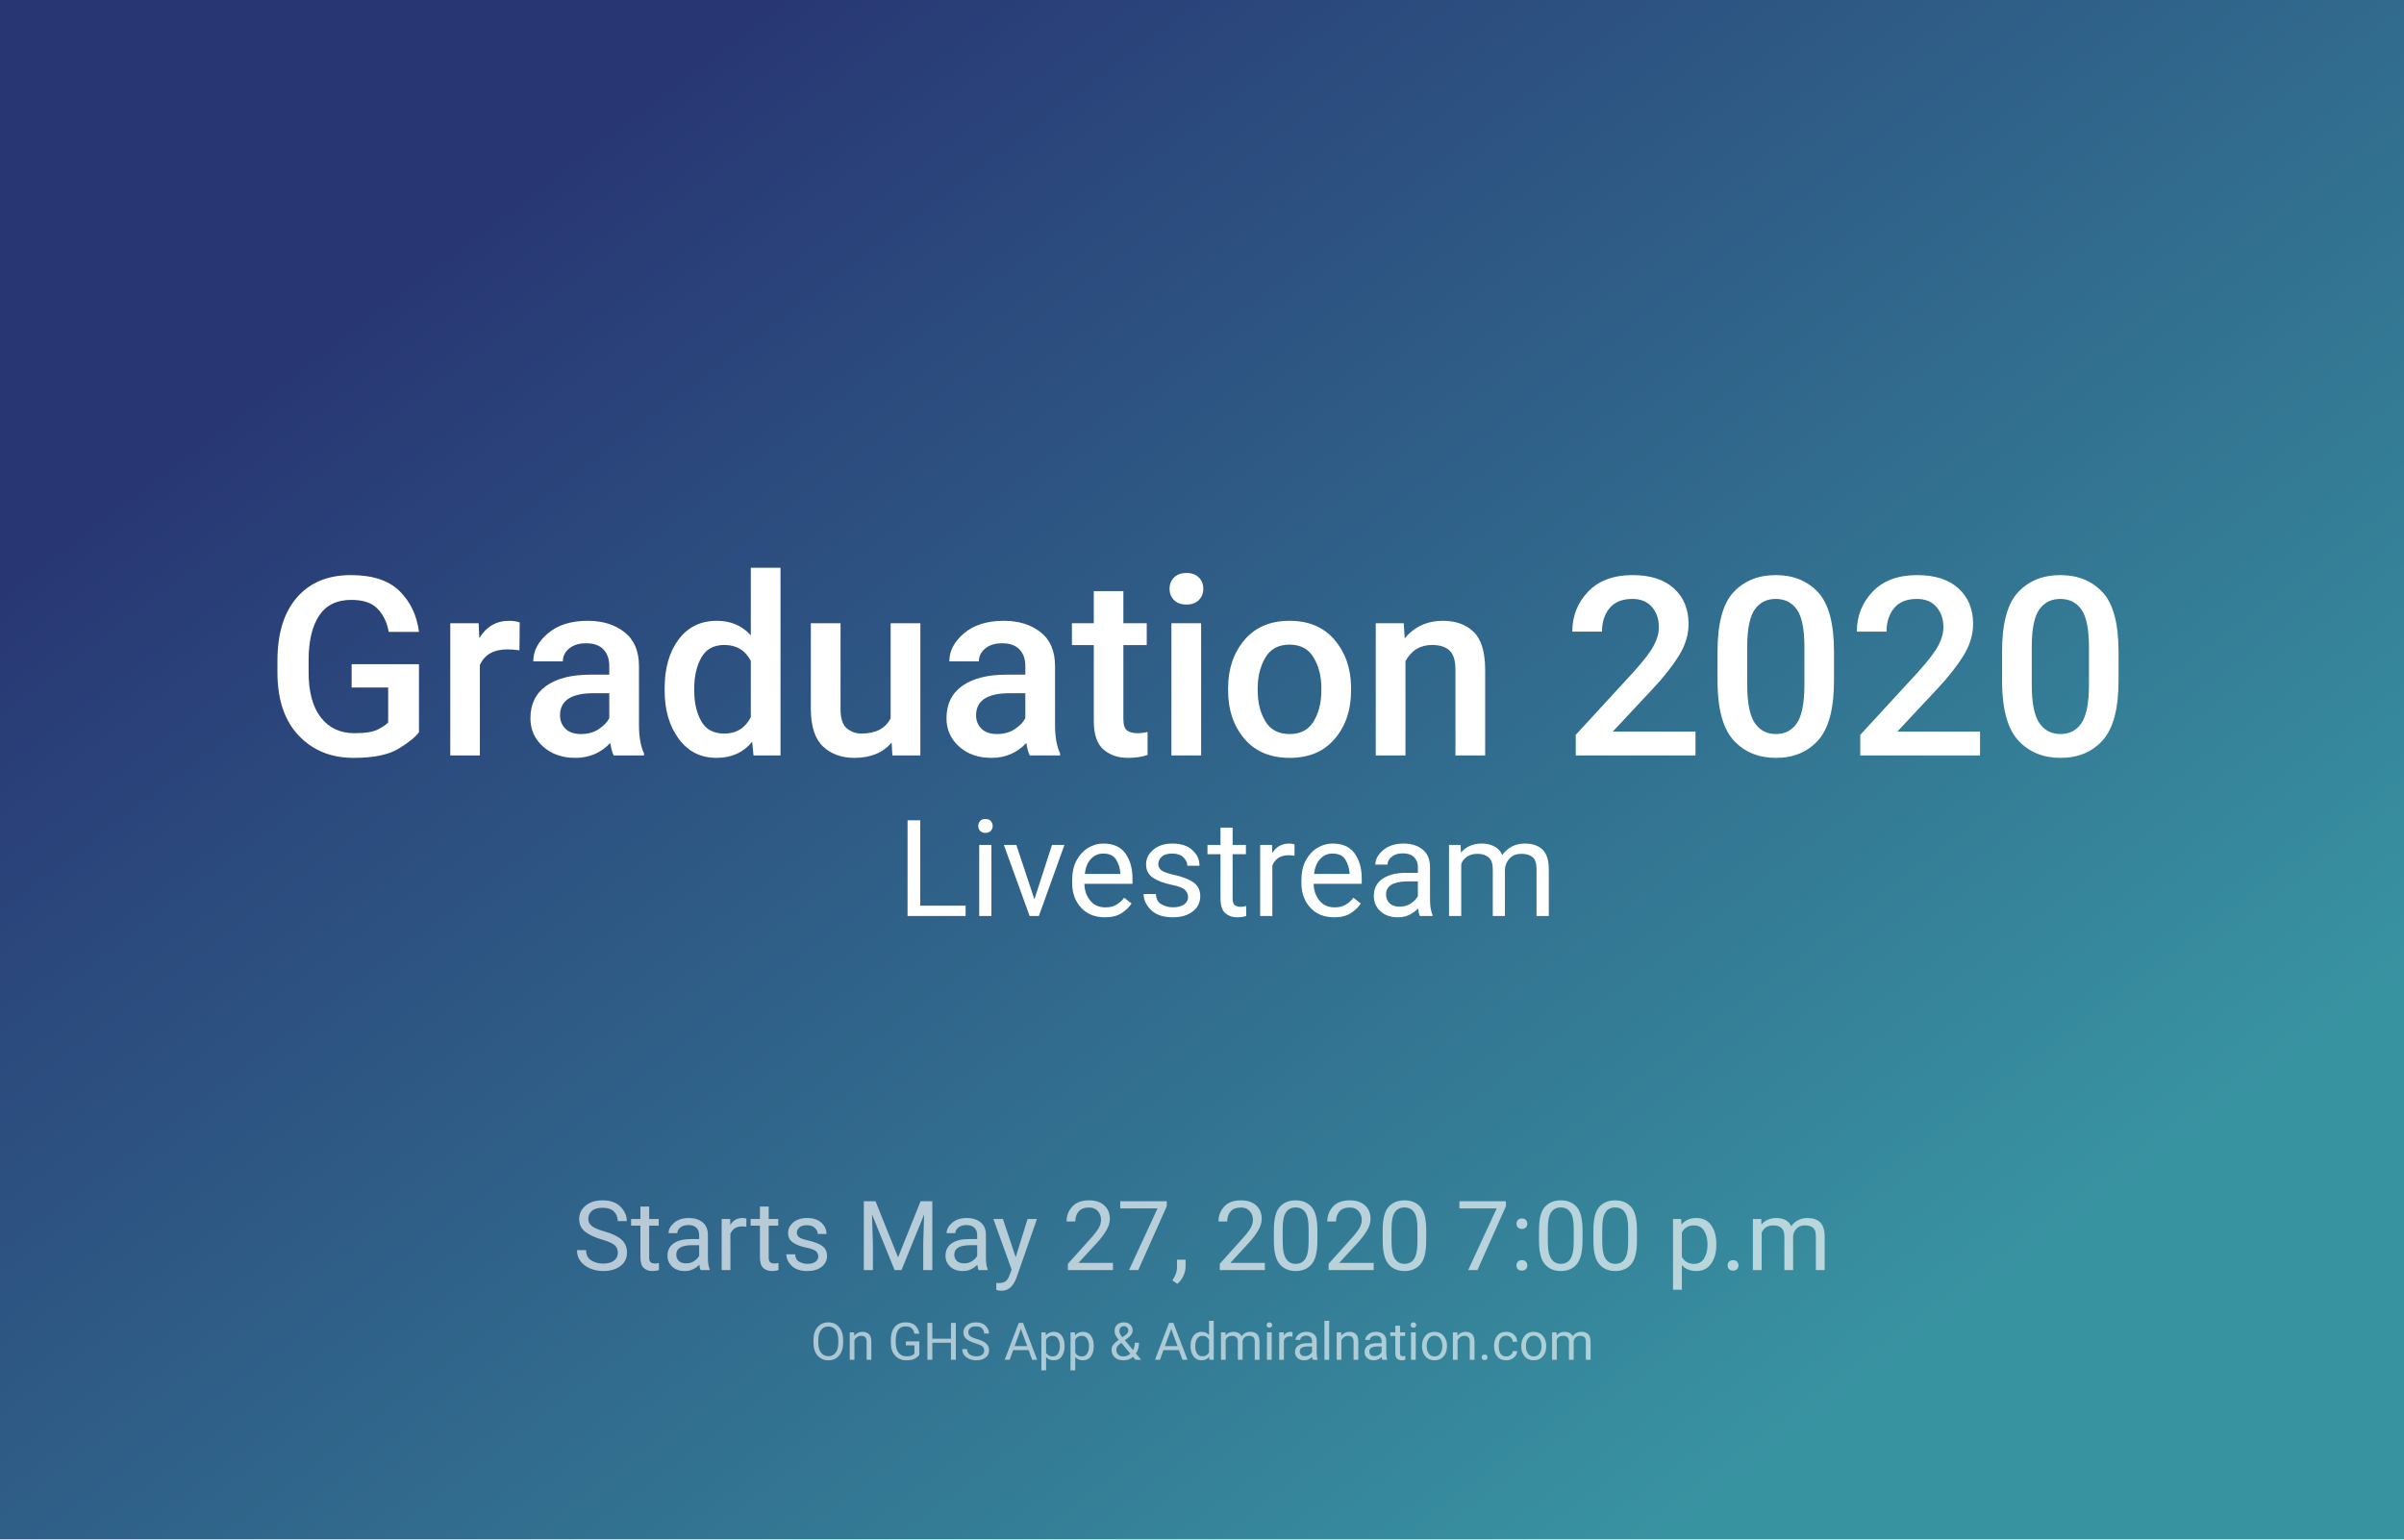
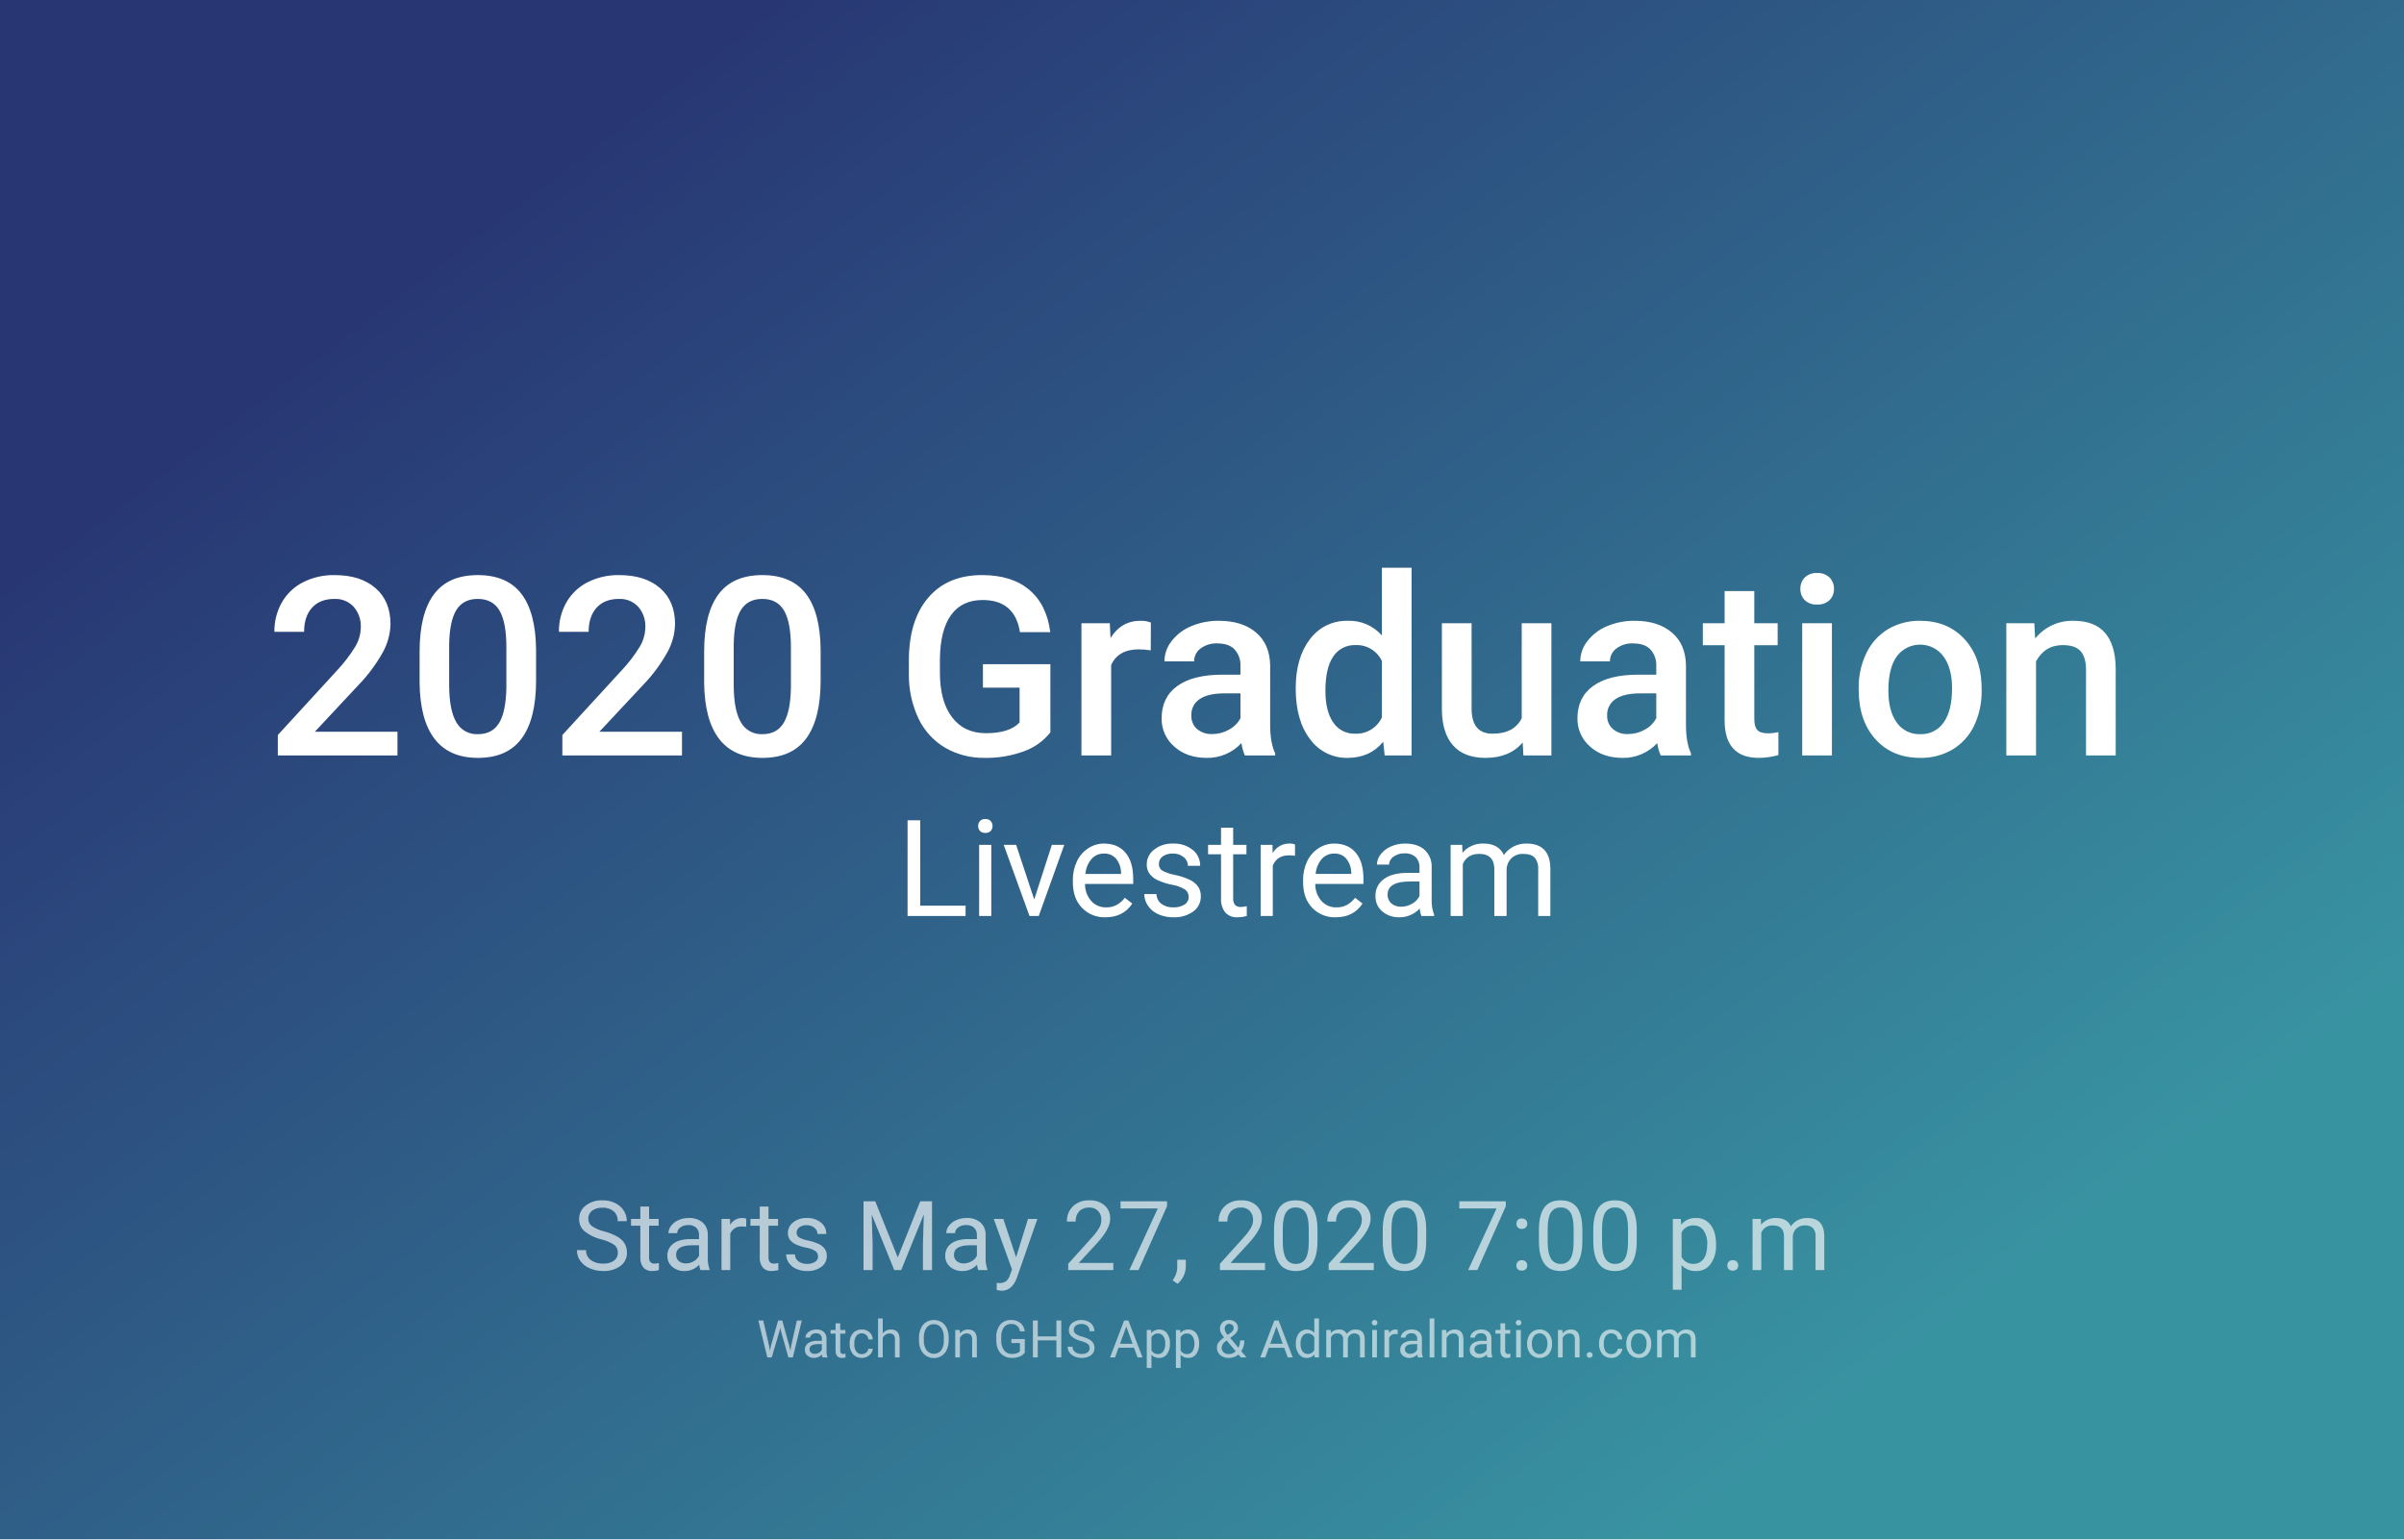
<svg xmlns="http://www.w3.org/2000/svg" width="1018" height="652" viewBox="0 0 1018 652">
  <defs>
    <linearGradient id="linear-gradient" x1="0.134" y1="0.226" x2="0.844" y2="0.82" gradientUnits="objectBoundingBox">
      <stop offset="0" stop-color="#283774" />
      <stop offset="1" stop-color="#3893a1" />
    </linearGradient>
    <clipPath id="clip-graduation">
      <rect width="1018" height="652" />
    </clipPath>
  </defs>
  <g id="graduation" clip-path="url(#clip-graduation)">
    <rect width="1018" height="652" fill="url(#linear-gradient)" />
-     <text id="Graduation_2020" data-name="Graduation 2020" transform="translate(112 209)" fill="#fff" font-size="106" font-family="Roboto-Medium, Roboto" font-weight="500">
-       <tspan x="0" y="111">Graduation 2020</tspan>
-     </text>
-     <text id="Livestream" transform="translate(246 328)" fill="#fff" font-size="57" font-family="Roboto-Regular, Roboto">
-       <tspan x="133.615" y="60">Livestream</tspan>
-     </text>
-     <text id="Starts_May_27_2020_7:00_p.m" data-name="Starts May 27, 2020 7:00 p.m" transform="translate(0 495)" fill="#fff" font-size="41" font-family="Roboto-Regular, Roboto" opacity="0.65">
-       <tspan x="242.71" y="43">Starts May 27, 2020 7:00 p.m</tspan>
-     </text>
-     <text id="On_GHS_App_Admiralnation.com" data-name="On GHS App &amp; Admiralnation.com" transform="translate(329 553)" fill="#fff" font-size="22" font-family="Roboto-Regular, Roboto" opacity="0.6">
-       <tspan x="14.184" y="23">On GHS App &amp; Admiralnation.com</tspan>
-     </text>
+     <path id="Path_28" data-name="Path 28" d="M56.313,111H5.642v-8.644l25.1-27.38a62.51,62.51,0,0,0,7.738-10.119,16.4,16.4,0,0,0,2.3-8.152,12.386,12.386,0,0,0-3.028-8.7A10.5,10.5,0,0,0,29.605,44.7q-6.107,0-9.472,3.727t-3.364,10.2H4.192a24.65,24.65,0,0,1,3.131-12.4,21.562,21.562,0,0,1,8.954-8.566,28.5,28.5,0,0,1,13.431-3.054q10.973,0,17.313,5.512t6.34,15.243a25.867,25.867,0,0,1-3.183,11.827A67.25,67.25,0,0,1,39.75,81.239l-18.426,19.72H56.313Zm58.693-31.728q0,16.252-6.082,24.507t-18.5,8.255q-12.215,0-18.4-8.048t-6.34-23.834V67.109q0-16.252,6.082-24.378t18.555-8.126q12.37,0,18.452,7.919t6.237,23.705ZM102.429,65.194q0-10.61-2.9-15.553T90.317,44.7q-6.159,0-9.058,4.684T78.206,64v17.08q0,10.559,2.95,15.734a9.91,9.91,0,0,0,9.265,5.176q6.056,0,8.954-4.788t3.054-14.984ZM176.8,111H126.134v-8.644l25.1-27.38a62.51,62.51,0,0,0,7.738-10.119,16.4,16.4,0,0,0,2.3-8.152,12.386,12.386,0,0,0-3.028-8.7A10.5,10.5,0,0,0,150.1,44.7q-6.107,0-9.472,3.727t-3.364,10.2H124.685a24.65,24.65,0,0,1,3.131-12.4,21.562,21.562,0,0,1,8.954-8.566A28.5,28.5,0,0,1,150.2,34.605q10.973,0,17.313,5.512t6.34,15.243a25.867,25.867,0,0,1-3.183,11.827,67.249,67.249,0,0,1-10.429,14.052l-18.426,19.72H176.8ZM235.5,79.272q0,16.252-6.082,24.507t-18.5,8.255q-12.215,0-18.4-8.048t-6.34-23.834V67.109q0-16.252,6.082-24.378t18.555-8.126q12.37,0,18.452,7.919T235.5,66.229ZM222.921,65.194q0-10.61-2.9-15.553T210.81,44.7q-6.159,0-9.058,4.684T198.7,64v17.08q0,10.559,2.95,15.734a9.909,9.909,0,0,0,9.265,5.176q6.056,0,8.954-4.788t3.054-14.984ZM332.8,101.218a25.038,25.038,0,0,1-11.335,8.074,46.245,46.245,0,0,1-16.459,2.743,32.433,32.433,0,0,1-16.77-4.3,28.615,28.615,0,0,1-11.257-12.292,43.006,43.006,0,0,1-4.115-18.659v-5.9q0-17.08,8.178-26.681t22.825-9.6q12.577,0,19.979,6.237t8.9,17.934H319.915q-2.174-13.612-15.786-13.612-8.8,0-13.379,6.335t-4.736,18.59V75.88q0,12.2,5.15,18.952t14.311,6.748q10.041,0,14.285-4.555V82.274H304.232V72.337H332.8ZM375.3,66.488a31.123,31.123,0,0,0-5.124-.414q-8.644,0-11.646,6.625V111H345.949V55h12.008l.311,6.263q4.555-7.3,12.629-7.3a11.774,11.774,0,0,1,4.451.725ZM415.149,111a19.41,19.41,0,0,1-1.449-5.228,19.578,19.578,0,0,1-14.7,6.263q-8.437,0-13.768-4.813a15.4,15.4,0,0,1-5.331-11.9q0-8.954,6.651-13.742t19.021-4.788h7.712V73.113a9.809,9.809,0,0,0-2.433-6.961q-2.433-2.614-7.4-2.614a11.078,11.078,0,0,0-7.039,2.148,6.648,6.648,0,0,0-2.743,5.46H381.093a13.959,13.959,0,0,1,3.054-8.618,20.344,20.344,0,0,1,8.307-6.289,29.179,29.179,0,0,1,11.723-2.277q9.834,0,15.683,4.943t6,13.9V98.061q0,7.557,2.122,12.06V111Zm-13.819-9.058a14.307,14.307,0,0,0,7.013-1.812,12.1,12.1,0,0,0,4.943-4.865V84.707h-6.78q-6.987,0-10.507,2.433a7.88,7.88,0,0,0-3.52,6.884,7.35,7.35,0,0,0,2.407,5.771A9.32,9.32,0,0,0,401.33,101.942Zm35.351-19.357q0-12.939,6-20.781a19.237,19.237,0,0,1,16.1-7.841,18.279,18.279,0,0,1,14.389,6.211V31.5h12.577V111H474.36l-.621-5.8q-5.642,6.832-15.062,6.832a19.129,19.129,0,0,1-15.916-7.919Q436.681,96.2,436.681,82.585Zm12.577,1.087q0,8.54,3.287,13.328a10.664,10.664,0,0,0,9.342,4.788A11.878,11.878,0,0,0,473.17,94.9V70.991a11.7,11.7,0,0,0-11.18-6.729,10.743,10.743,0,0,0-9.42,4.839Q449.258,73.941,449.258,83.672Zm83.537,21.842q-5.538,6.521-15.734,6.521-9.109,0-13.793-5.331T498.583,91.28V55H511.16V91.125q0,10.662,8.851,10.662,9.161,0,12.37-6.573V55h12.577v56H533.105ZM591.229,111a19.411,19.411,0,0,1-1.449-5.228,19.578,19.578,0,0,1-14.7,6.263q-8.436,0-13.768-4.813a15.4,15.4,0,0,1-5.331-11.9q0-8.954,6.651-13.742t19.021-4.788h7.712V73.113a9.809,9.809,0,0,0-2.433-6.961q-2.433-2.614-7.4-2.614a11.078,11.078,0,0,0-7.039,2.148,6.648,6.648,0,0,0-2.743,5.46H557.173a13.959,13.959,0,0,1,3.054-8.618,20.344,20.344,0,0,1,8.307-6.289,29.179,29.179,0,0,1,11.723-2.277q9.834,0,15.683,4.943t6,13.9V98.061q0,7.557,2.122,12.06V111Zm-13.819-9.058a14.307,14.307,0,0,0,7.013-1.812,12.1,12.1,0,0,0,4.943-4.865V84.707h-6.78q-6.987,0-10.507,2.433a7.88,7.88,0,0,0-3.52,6.884,7.35,7.35,0,0,0,2.407,5.771A9.32,9.32,0,0,0,577.41,101.942Zm53.466-60.557V55h9.886v9.316h-9.886V95.576q0,3.209,1.268,4.632t4.529,1.423a19.374,19.374,0,0,0,4.4-.518v9.73a30.976,30.976,0,0,1-8.281,1.19q-14.492,0-14.492-15.993V64.314h-9.213V55H618.3V41.386ZM663.742,111H651.165V55h12.577ZM650.389,40.454a6.675,6.675,0,0,1,1.837-4.813,6.94,6.94,0,0,1,5.253-1.915,7.028,7.028,0,0,1,5.279,1.915,6.624,6.624,0,0,1,1.863,4.813,6.471,6.471,0,0,1-1.863,4.736,7.083,7.083,0,0,1-5.279,1.889,6.994,6.994,0,0,1-5.253-1.889A6.52,6.52,0,0,1,650.389,40.454Zm24.688,42.027a33.022,33.022,0,0,1,3.261-14.829A23.815,23.815,0,0,1,687.5,57.508a25.812,25.812,0,0,1,13.561-3.545q11.335,0,18.4,7.3t7.634,19.357l.052,2.95a33.317,33.317,0,0,1-3.183,14.8,23.528,23.528,0,0,1-9.109,10.093,26,26,0,0,1-13.69,3.571q-11.853,0-18.969-7.893T675.077,83.1Zm12.577,1.087q0,8.644,3.571,13.535a11.61,11.61,0,0,0,9.938,4.891,11.483,11.483,0,0,0,9.912-4.969q3.545-4.969,3.545-14.544,0-8.488-3.649-13.457a12.3,12.3,0,0,0-19.694-.078Q687.654,73.838,687.654,83.568ZM749.453,55l.362,6.47a20.136,20.136,0,0,1,16.3-7.5q17.494,0,17.8,20.03V111H771.347V74.718q0-5.331-2.3-7.893t-7.531-2.562q-7.608,0-11.335,6.884V111H737.6V55Z" transform="translate(112 209)" fill="#fff" />
+     <path id="Path_27" data-name="Path 27" d="M143.69,55.63h19.2V60H138.319V19.477h5.372ZM173.777,60h-5.149V29.886h5.149ZM168.21,21.9a3.073,3.073,0,0,1,.765-2.115,2.874,2.874,0,0,1,2.268-.863,2.918,2.918,0,0,1,2.282.863,3.041,3.041,0,0,1,.779,2.115,2.941,2.941,0,0,1-.779,2.087,2.971,2.971,0,0,1-2.282.835,2.925,2.925,0,0,1-2.268-.835A2.972,2.972,0,0,1,168.21,21.9Zm23.741,31.116,7.459-23.128h5.26L193.872,60h-3.924l-10.91-30.114h5.26Zm30.17,7.542a13.158,13.158,0,0,1-9.964-4.022q-3.841-4.022-3.841-10.757v-.946a18.071,18.071,0,0,1,1.712-8,13.352,13.352,0,0,1,4.787-5.511,12.036,12.036,0,0,1,6.666-1.99q5.873,0,9.129,3.869t3.256,11.077v2.143h-20.4a10.7,10.7,0,0,0,2.6,7.195,8.18,8.18,0,0,0,6.332,2.741,8.968,8.968,0,0,0,4.62-1.113,11.608,11.608,0,0,0,3.312-2.95l3.145,2.449Q229.691,60.557,222.121,60.557Zm-.64-27a6.868,6.868,0,0,0-5.232,2.268,11.025,11.025,0,0,0-2.616,6.36h15.085V41.8a9.807,9.807,0,0,0-2.115-6.081A6.466,6.466,0,0,0,221.481,33.56Zm35.875,18.453a3.791,3.791,0,0,0-1.573-3.242,15.136,15.136,0,0,0-5.483-1.99,25.923,25.923,0,0,1-6.207-2,8.83,8.83,0,0,1-3.4-2.783,6.657,6.657,0,0,1-1.1-3.841,7.812,7.812,0,0,1,3.131-6.262,12.228,12.228,0,0,1,8-2.561,12.583,12.583,0,0,1,8.308,2.644,8.4,8.4,0,0,1,3.187,6.763H257.05a4.648,4.648,0,0,0-1.8-3.646,6.726,6.726,0,0,0-4.523-1.531,7.039,7.039,0,0,0-4.4,1.225,3.855,3.855,0,0,0-1.586,3.2,3.123,3.123,0,0,0,1.475,2.811,18.149,18.149,0,0,0,5.33,1.809,27.771,27.771,0,0,1,6.248,2.06,9.114,9.114,0,0,1,3.549,2.881,7.083,7.083,0,0,1,1.155,4.105,7.707,7.707,0,0,1-3.229,6.471,13.542,13.542,0,0,1-8.377,2.435,15.164,15.164,0,0,1-6.4-1.28,10.411,10.411,0,0,1-4.356-3.576,8.62,8.62,0,0,1-1.573-4.968h5.149a5.331,5.331,0,0,0,2.073,4.105,8.044,8.044,0,0,0,5.107,1.517,8.3,8.3,0,0,0,4.69-1.183A3.635,3.635,0,0,0,257.356,52.012ZM276.2,22.594v7.292h5.622v3.98H276.2v18.7a4.18,4.18,0,0,0,.751,2.717,3.163,3.163,0,0,0,2.561.906,12.466,12.466,0,0,0,2.449-.334V60a15.015,15.015,0,0,1-3.952.553,6.412,6.412,0,0,1-5.2-2.087,8.968,8.968,0,0,1-1.753-5.928V33.866h-5.483v-3.98h5.483V22.594Zm26.19,11.912a15.43,15.43,0,0,0-2.533-.195q-5.065,0-6.875,4.314V60h-5.149V29.886h5.01l.083,3.479a8.017,8.017,0,0,1,7.181-4.036,5.26,5.26,0,0,1,2.282.39Zm17.228,26.051a13.158,13.158,0,0,1-9.964-4.022q-3.841-4.022-3.841-10.757v-.946a18.071,18.071,0,0,1,1.712-8,13.352,13.352,0,0,1,4.787-5.511,12.036,12.036,0,0,1,6.666-1.99q5.873,0,9.129,3.869t3.256,11.077v2.143h-20.4a10.7,10.7,0,0,0,2.6,7.195,8.18,8.18,0,0,0,6.332,2.741,8.968,8.968,0,0,0,4.62-1.113,11.608,11.608,0,0,0,3.312-2.95l3.145,2.449Q327.187,60.557,319.617,60.557Zm-.64-27a6.868,6.868,0,0,0-5.232,2.268,11.025,11.025,0,0,0-2.616,6.36h15.085V41.8a9.807,9.807,0,0,0-2.115-6.081A6.466,6.466,0,0,0,318.977,33.56ZM355.91,60a10.816,10.816,0,0,1-.724-3.173,11.488,11.488,0,0,1-8.572,3.729,10.63,10.63,0,0,1-7.306-2.519,8.149,8.149,0,0,1-2.853-6.387,8.513,8.513,0,0,1,3.576-7.306q3.576-2.6,10.061-2.6h5.01V39.376a5.783,5.783,0,0,0-1.614-4.3,6.488,6.488,0,0,0-4.759-1.6,7.508,7.508,0,0,0-4.62,1.392,4.1,4.1,0,0,0-1.865,3.368h-5.177a7.106,7.106,0,0,1,1.6-4.356,10.923,10.923,0,0,1,4.342-3.326,14.607,14.607,0,0,1,6.026-1.225q5.2,0,8.155,2.6a9.387,9.387,0,0,1,3.062,7.167v13.86a16.946,16.946,0,0,0,1.058,6.6V60Zm-8.544-3.924a9.049,9.049,0,0,0,4.592-1.252,7.576,7.576,0,0,0,3.145-3.256V45.388h-4.036q-9.463,0-9.463,5.539a4.687,4.687,0,0,0,1.614,3.785A6.2,6.2,0,0,0,347.365,56.076Zm25.8-26.19.139,3.34a11.121,11.121,0,0,1,8.934-3.9q6.318,0,8.6,4.843a11.408,11.408,0,0,1,3.91-3.507,11.55,11.55,0,0,1,5.692-1.336q9.908,0,10.075,10.493V60h-5.149V40.128a6.915,6.915,0,0,0-1.475-4.829q-1.475-1.6-4.954-1.6a6.828,6.828,0,0,0-4.759,1.712,6.944,6.944,0,0,0-2.2,4.606V60H386.8V40.267q0-6.568-6.429-6.568-5.065,0-6.93,4.314V60h-5.149V29.886Z" transform="translate(246 328)" fill="#fff" />
+     <path id="Path_26" data-name="Path 26" d="M254.682,30.007a18.074,18.074,0,0,1-7.2-3.493,6.675,6.675,0,0,1-2.252-5.115,7.051,7.051,0,0,1,2.753-5.7,10.94,10.94,0,0,1,7.157-2.252,11.942,11.942,0,0,1,5.355,1.161,8.805,8.805,0,0,1,3.644,3.2,8.191,8.191,0,0,1,1.291,4.464h-3.864a5.33,5.33,0,0,0-1.682-4.169,6.838,6.838,0,0,0-4.745-1.517,7,7,0,0,0-4.434,1.254,4.181,4.181,0,0,0-1.592,3.479,3.762,3.762,0,0,0,1.511,3.019,14.825,14.825,0,0,0,5.145,2.256,23.872,23.872,0,0,1,5.686,2.254,8.628,8.628,0,0,1,3.043,2.873,7.332,7.332,0,0,1,.991,3.864,6.81,6.81,0,0,1-2.763,5.676,11.779,11.779,0,0,1-7.387,2.132,13.7,13.7,0,0,1-5.605-1.151,9.433,9.433,0,0,1-4.014-3.153,7.7,7.7,0,0,1-1.411-4.544h3.864a5.02,5.02,0,0,0,1.952,4.174,8.219,8.219,0,0,0,5.215,1.531,7.555,7.555,0,0,0,4.665-1.241,4.032,4.032,0,0,0,1.622-3.383,3.958,3.958,0,0,0-1.5-3.313A17.31,17.31,0,0,0,254.682,30.007Zm20.18-13.914v5.245h4.044V24.2h-4.044v13.45a3.006,3.006,0,0,0,.541,1.954,2.275,2.275,0,0,0,1.842.651,8.967,8.967,0,0,0,1.762-.24V43a10.8,10.8,0,0,1-2.843.4,4.612,4.612,0,0,1-3.744-1.5,6.45,6.45,0,0,1-1.261-4.264V24.2h-3.944V21.339h3.944V16.094ZM296.6,43a7.78,7.78,0,0,1-.521-2.282,8.264,8.264,0,0,1-6.166,2.683,7.646,7.646,0,0,1-5.255-1.812,5.862,5.862,0,0,1-2.052-4.594,6.124,6.124,0,0,1,2.573-5.255q2.572-1.872,7.237-1.872h3.6v-1.7a4.16,4.16,0,0,0-1.161-3.093,4.667,4.667,0,0,0-3.423-1.151,5.4,5.4,0,0,0-3.323,1,2.95,2.95,0,0,0-1.341,2.422H283.05a5.111,5.111,0,0,1,1.151-3.133,7.857,7.857,0,0,1,3.123-2.392,10.506,10.506,0,0,1,4.334-.881,8.563,8.563,0,0,1,5.866,1.872,6.752,6.752,0,0,1,2.2,5.155v9.97a12.189,12.189,0,0,0,.761,4.745V43Zm-6.146-2.823a6.509,6.509,0,0,0,3.3-.9,5.449,5.449,0,0,0,2.262-2.342V32.49h-2.9q-6.807,0-6.807,3.984a3.372,3.372,0,0,0,1.161,2.723A4.463,4.463,0,0,0,290.457,40.177ZM316,24.662a11.1,11.1,0,0,0-1.822-.14,4.881,4.881,0,0,0-4.945,3.1V43h-3.7V21.339h3.6l.06,2.5a5.767,5.767,0,0,1,5.165-2.9,3.784,3.784,0,0,1,1.642.28Zm9.429-8.568v5.245h4.044V24.2h-4.044v13.45a3.006,3.006,0,0,0,.541,1.954,2.275,2.275,0,0,0,1.842.651,8.967,8.967,0,0,0,1.762-.24V43a10.8,10.8,0,0,1-2.843.4,4.612,4.612,0,0,1-3.744-1.5,6.45,6.45,0,0,1-1.261-4.264V24.2h-3.944V21.339h3.944V16.094Zm20.98,21.161a2.727,2.727,0,0,0-1.131-2.332,10.887,10.887,0,0,0-3.944-1.431,18.646,18.646,0,0,1-4.464-1.441,6.351,6.351,0,0,1-2.442-2,4.789,4.789,0,0,1-.791-2.763,5.619,5.619,0,0,1,2.252-4.5,8.8,8.8,0,0,1,5.756-1.842,9.051,9.051,0,0,1,5.976,1.9,6.041,6.041,0,0,1,2.292,4.865h-3.724a3.344,3.344,0,0,0-1.291-2.623,4.838,4.838,0,0,0-3.253-1.1,5.063,5.063,0,0,0-3.163.881,2.773,2.773,0,0,0-1.141,2.3,2.247,2.247,0,0,0,1.061,2.022,13.055,13.055,0,0,0,3.834,1.3,19.976,19.976,0,0,1,4.494,1.481,6.556,6.556,0,0,1,2.552,2.072,5.1,5.1,0,0,1,.831,2.953,5.544,5.544,0,0,1-2.322,4.655,9.741,9.741,0,0,1-6.026,1.752,10.908,10.908,0,0,1-4.6-.921,7.489,7.489,0,0,1-3.133-2.573,6.2,6.2,0,0,1-1.131-3.573h3.7a3.834,3.834,0,0,0,1.491,2.953,5.786,5.786,0,0,0,3.674,1.091,5.973,5.973,0,0,0,3.373-.851A2.614,2.614,0,0,0,346.411,37.254Zm24.224-23.4,9.529,23.783,9.529-23.783h4.985V43h-3.844V31.649L391.2,19.4,381.626,43h-2.943l-9.549-23.543.38,12.192V43H365.67V13.852ZM414.258,43a7.78,7.78,0,0,1-.521-2.282,8.264,8.264,0,0,1-6.166,2.683,7.646,7.646,0,0,1-5.255-1.812,5.862,5.862,0,0,1-2.052-4.594,6.124,6.124,0,0,1,2.573-5.255q2.572-1.872,7.237-1.872h3.6v-1.7a4.16,4.16,0,0,0-1.161-3.093,4.667,4.667,0,0,0-3.423-1.151,5.4,5.4,0,0,0-3.323,1,2.95,2.95,0,0,0-1.341,2.422H400.7a5.111,5.111,0,0,1,1.151-3.133,7.857,7.857,0,0,1,3.123-2.392,10.506,10.506,0,0,1,4.334-.881,8.563,8.563,0,0,1,5.866,1.872,6.752,6.752,0,0,1,2.2,5.155v9.97a12.189,12.189,0,0,0,.761,4.745V43Zm-6.146-2.823a6.509,6.509,0,0,0,3.3-.9,5.449,5.449,0,0,0,2.262-2.342V32.49h-2.9q-6.807,0-6.807,3.984a3.372,3.372,0,0,0,1.161,2.723A4.463,4.463,0,0,0,408.112,40.177Zm22.162-2.6,5.045-16.236h3.964l-8.708,25q-2.022,5.405-6.426,5.405l-.7-.06-1.381-.26v-3l1,.08A4.928,4.928,0,0,0,426,47.745a5.505,5.505,0,0,0,1.732-2.783l.821-2.2-7.728-21.421h4.044ZM471.453,43h-19.1V40.337l10.09-11.211a23.972,23.972,0,0,0,3.093-4.134,6.9,6.9,0,0,0,.851-3.293,5.23,5.23,0,0,0-1.381-3.744,4.83,4.83,0,0,0-3.684-1.461,5.72,5.72,0,0,0-4.294,1.572A6,6,0,0,0,455.5,22.44h-3.7a8.6,8.6,0,0,1,2.593-6.506,9.611,9.611,0,0,1,6.937-2.482,9.235,9.235,0,0,1,6.426,2.132,7.273,7.273,0,0,1,2.362,5.676q0,4.3-5.485,10.25l-7.808,8.468h14.634ZM494.2,15.934,482.124,43H478.24l12.032-26.105H474.5V13.852h19.7Zm4.464,32.872-2.1-1.441a9.661,9.661,0,0,0,1.962-5.405V38.616h3.624v2.9a9.119,9.119,0,0,1-.991,4.044A9.468,9.468,0,0,1,498.66,48.806ZM535.7,43H516.6V40.337l10.09-11.211a23.969,23.969,0,0,0,3.093-4.134,6.9,6.9,0,0,0,.851-3.293,5.23,5.23,0,0,0-1.381-3.744,4.83,4.83,0,0,0-3.684-1.461,5.72,5.72,0,0,0-4.294,1.572,6,6,0,0,0-1.531,4.374h-3.7a8.6,8.6,0,0,1,2.593-6.506,9.611,9.611,0,0,1,6.937-2.482,9.235,9.235,0,0,1,6.426,2.132,7.273,7.273,0,0,1,2.362,5.676q0,4.3-5.485,10.25l-7.808,8.468H535.7Zm22.2-12.432q0,6.506-2.222,9.669T548.729,43.4q-4.665,0-6.907-3.093T539.5,31.068V26.124q0-6.426,2.222-9.549t6.967-3.123q4.7,0,6.927,3.013t2.282,9.3Zm-3.7-5.065q0-4.7-1.321-6.857a4.548,4.548,0,0,0-4.184-2.152,4.488,4.488,0,0,0-4.144,2.142q-1.3,2.142-1.341,6.586v5.926q0,4.725,1.371,6.977a4.539,4.539,0,0,0,4.154,2.252,4.477,4.477,0,0,0,4.074-2.122q1.331-2.122,1.391-6.687ZM581.741,43h-19.1V40.337l10.09-11.211a23.969,23.969,0,0,0,3.093-4.134,6.9,6.9,0,0,0,.851-3.293,5.23,5.23,0,0,0-1.381-3.744,4.83,4.83,0,0,0-3.684-1.461,5.72,5.72,0,0,0-4.294,1.572,6,6,0,0,0-1.531,4.374h-3.7a8.6,8.6,0,0,1,2.593-6.506,9.611,9.611,0,0,1,6.937-2.482,9.235,9.235,0,0,1,6.426,2.132,7.273,7.273,0,0,1,2.362,5.676q0,4.3-5.485,10.25l-7.808,8.468h14.634Zm22.2-12.432q0,6.506-2.222,9.669T594.774,43.4q-4.665,0-6.907-3.093t-2.322-9.239V26.124q0-6.426,2.222-9.549t6.967-3.123q4.7,0,6.927,3.013t2.282,9.3Zm-3.7-5.065q0-4.7-1.321-6.857a4.548,4.548,0,0,0-4.184-2.152,4.488,4.488,0,0,0-4.144,2.142q-1.3,2.142-1.341,6.586v5.926q0,4.725,1.371,6.977a4.539,4.539,0,0,0,4.154,2.252,4.477,4.477,0,0,0,4.074-2.122q1.331-2.122,1.391-6.687Zm37.417-9.569L625.584,43H621.7l12.032-26.105H617.956V13.852h19.7Zm4.464,25.125a2.319,2.319,0,0,1,.571-1.6,2.174,2.174,0,0,1,1.712-.641,2.239,2.239,0,0,1,1.732.641,2.272,2.272,0,0,1,.591,1.6,2.149,2.149,0,0,1-.591,1.542,2.28,2.28,0,0,1-1.732.621,2.059,2.059,0,0,1-2.282-2.162Zm.02-17.677a2.319,2.319,0,0,1,.571-1.6,2.174,2.174,0,0,1,1.712-.641,2.239,2.239,0,0,1,1.732.641,2.272,2.272,0,0,1,.591,1.6,2.149,2.149,0,0,1-.591,1.542,2.28,2.28,0,0,1-1.732.621,2.059,2.059,0,0,1-2.282-2.162Zm27.927,7.187q0,6.506-2.222,9.669T660.9,43.4q-4.665,0-6.907-3.093t-2.322-9.239V26.124q0-6.426,2.222-9.549t6.967-3.123q4.7,0,6.927,3.013t2.282,9.3Zm-3.7-5.065q0-4.7-1.321-6.857a4.548,4.548,0,0,0-4.184-2.152,4.488,4.488,0,0,0-4.144,2.142q-1.3,2.142-1.341,6.586v5.926q0,4.725,1.371,6.977a4.539,4.539,0,0,0,4.154,2.252,4.477,4.477,0,0,0,4.074-2.122q1.331-2.122,1.391-6.687Zm26.726,5.065q0,6.506-2.222,9.669T683.921,43.4q-4.665,0-6.907-3.093t-2.322-9.239V26.124q0-6.426,2.222-9.549t6.967-3.123q4.7,0,6.927,3.013t2.282,9.3Zm-3.7-5.065q0-4.7-1.321-6.857a4.548,4.548,0,0,0-4.184-2.152,4.488,4.488,0,0,0-4.144,2.142q-1.3,2.142-1.341,6.586v5.926q0,4.725,1.371,6.977a4.539,4.539,0,0,0,4.154,2.252,4.477,4.477,0,0,0,4.074-2.122q1.331-2.122,1.391-6.687Zm37.276,6.907a12.97,12.97,0,0,1-2.262,7.968,7.25,7.25,0,0,1-6.126,3.023,7.944,7.944,0,0,1-6.206-2.5v10.43h-3.7V21.339h3.383l.18,2.4a7.629,7.629,0,0,1,6.286-2.8,7.386,7.386,0,0,1,6.176,2.943q2.272,2.943,2.272,8.188Zm-3.7-.42A9.571,9.571,0,0,0,721.4,26.2a5.03,5.03,0,0,0-4.284-2.122,5.444,5.444,0,0,0-5.045,2.983v10.35a5.455,5.455,0,0,0,5.085,2.963,5.006,5.006,0,0,0,4.234-2.112Q722.959,36.153,722.959,31.989Zm8.488,9.069a2.319,2.319,0,0,1,.571-1.6,2.174,2.174,0,0,1,1.712-.641,2.239,2.239,0,0,1,1.732.641,2.272,2.272,0,0,1,.591,1.6,2.149,2.149,0,0,1-.591,1.542,2.28,2.28,0,0,1-1.732.621,2.059,2.059,0,0,1-2.282-2.162Zm14.194-19.719.1,2.4a8,8,0,0,1,6.426-2.8q4.544,0,6.186,3.483a8.206,8.206,0,0,1,2.813-2.522,8.308,8.308,0,0,1,4.094-.961q7.127,0,7.247,7.547V43h-3.7V28.706a4.974,4.974,0,0,0-1.061-3.473,4.673,4.673,0,0,0-3.563-1.151,4.911,4.911,0,0,0-3.423,1.231,5,5,0,0,0-1.582,3.313V43H755.45V28.806q0-4.725-4.625-4.725a4.955,4.955,0,0,0-4.985,3.1V43h-3.7V21.339Z" transform="translate(0 495)" fill="#fff" opacity="0.65" />
+     <path id="Path_25" data-name="Path 25" d="M94.674,18.069l.3,2.063.44-1.858L98.509,7.359h1.74l3.019,10.914.43,1.891.333-2.105,2.428-10.7h2.073L104.739,23h-1.88L99.637,11.6,99.39,10.41,99.143,11.6,95.8,23h-1.88L90.141,7.359H92.2ZM117.329,23a4.175,4.175,0,0,1-.279-1.225,4.434,4.434,0,0,1-3.309,1.439,4.1,4.1,0,0,1-2.82-.972,3.145,3.145,0,0,1-1.1-2.465,3.286,3.286,0,0,1,1.38-2.82,6.508,6.508,0,0,1,3.883-1h1.934V15.04a2.232,2.232,0,0,0-.623-1.66,2.5,2.5,0,0,0-1.837-.618,2.9,2.9,0,0,0-1.783.537,1.583,1.583,0,0,0-.72,1.3h-2a2.743,2.743,0,0,1,.618-1.681,4.216,4.216,0,0,1,1.676-1.284,5.638,5.638,0,0,1,2.326-.473,4.6,4.6,0,0,1,3.147,1A3.623,3.623,0,0,1,119,14.933v5.35a6.54,6.54,0,0,0,.408,2.546V23Zm-3.3-1.515A3.493,3.493,0,0,0,115.8,21a2.924,2.924,0,0,0,1.214-1.257V17.36H115.46q-3.652,0-3.652,2.138a1.809,1.809,0,0,0,.623,1.461A2.4,2.4,0,0,0,114.031,21.485ZM124.816,8.563v2.814h2.17v1.536h-2.17V20.13a1.613,1.613,0,0,0,.29,1.049,1.221,1.221,0,0,0,.988.35,4.811,4.811,0,0,0,.945-.129V23a5.8,5.8,0,0,1-1.525.214,2.475,2.475,0,0,1-2.009-.806,3.461,3.461,0,0,1-.677-2.288V12.913h-2.116V11.377h2.116V8.563Zm9.152,13.03a2.863,2.863,0,0,0,1.858-.645,2.268,2.268,0,0,0,.881-1.611h1.88a3.6,3.6,0,0,1-.687,1.9,4.528,4.528,0,0,1-1.692,1.439,4.882,4.882,0,0,1-2.24.537,4.788,4.788,0,0,1-3.776-1.584,6.311,6.311,0,0,1-1.4-4.334v-.333a7,7,0,0,1,.623-3.019,4.745,4.745,0,0,1,1.789-2.052,5.081,5.081,0,0,1,2.755-.73,4.662,4.662,0,0,1,3.25,1.171,4.185,4.185,0,0,1,1.38,3.04h-1.88a2.739,2.739,0,0,0-.854-1.853,2.657,2.657,0,0,0-1.9-.725,2.781,2.781,0,0,0-2.347,1.09,5.121,5.121,0,0,0-.833,3.153v.376a5.018,5.018,0,0,0,.827,3.094A2.8,2.8,0,0,0,133.969,21.593Zm8.841-8.809a4.225,4.225,0,0,1,3.438-1.622q3.685,0,3.717,4.157V23h-1.987V15.309a2.676,2.676,0,0,0-.575-1.858,2.3,2.3,0,0,0-1.756-.6,2.868,2.868,0,0,0-1.7.516,3.5,3.5,0,0,0-1.139,1.354V23h-1.987V6.5h1.987Zm27.919,2.9a9.675,9.675,0,0,1-.773,4.012,5.858,5.858,0,0,1-2.191,2.616,6.047,6.047,0,0,1-8.8-2.594,9.284,9.284,0,0,1-.811-3.894V14.7a9.56,9.56,0,0,1,.784-3.985,5.8,5.8,0,0,1,5.5-3.566,6.063,6.063,0,0,1,3.314.908,5.848,5.848,0,0,1,2.208,2.632,9.722,9.722,0,0,1,.773,4.012Zm-2.052-1.01a7.013,7.013,0,0,0-1.117-4.27,3.685,3.685,0,0,0-3.126-1.488,3.645,3.645,0,0,0-3.078,1.488,6.869,6.869,0,0,0-1.155,4.13v1.149a7.023,7.023,0,0,0,1.133,4.238,3.972,3.972,0,0,0,6.214.086,6.983,6.983,0,0,0,1.128-4.173Zm6.714-3.3.064,1.461a4.236,4.236,0,0,1,3.48-1.676q3.685,0,3.717,4.157V23h-1.987V15.309a2.676,2.676,0,0,0-.575-1.858,2.3,2.3,0,0,0-1.756-.6,2.868,2.868,0,0,0-1.7.516,3.5,3.5,0,0,0-1.139,1.354V23h-1.987V11.377Zm27.564,9.571a4.764,4.764,0,0,1-2.218,1.7,8.96,8.96,0,0,1-3.314.564,6.427,6.427,0,0,1-3.395-.9,5.976,5.976,0,0,1-2.293-2.551,8.812,8.812,0,0,1-.833-3.835V14.567a8.225,8.225,0,0,1,1.649-5.479,5.746,5.746,0,0,1,4.635-1.944A5.935,5.935,0,0,1,201.129,8.4a5.452,5.452,0,0,1,1.826,3.55h-2.062a3.41,3.41,0,0,0-3.7-3.115,3.651,3.651,0,0,0-3.142,1.457,7.113,7.113,0,0,0-1.08,4.22v1.279a6.666,6.666,0,0,0,1.2,4.188,3.9,3.9,0,0,0,3.255,1.554,7.189,7.189,0,0,0,2.03-.257A3.14,3.14,0,0,0,200.9,20.4V16.9h-3.62V15.212h5.672ZM218.413,23H216.34V15.771h-7.885V23h-2.062V7.359h2.063v6.725h7.885V7.359h2.073Zm8.271-6.972a9.7,9.7,0,0,1-3.862-1.875,3.582,3.582,0,0,1-1.208-2.745,3.783,3.783,0,0,1,1.477-3.056,5.87,5.87,0,0,1,3.84-1.208,6.408,6.408,0,0,1,2.874.623,4.725,4.725,0,0,1,1.955,1.719,4.395,4.395,0,0,1,.693,2.4H230.38a2.86,2.86,0,0,0-.9-2.237,3.669,3.669,0,0,0-2.546-.814,3.757,3.757,0,0,0-2.379.673,2.244,2.244,0,0,0-.854,1.867,2.019,2.019,0,0,0,.811,1.62A7.955,7.955,0,0,0,227.27,14.2a12.81,12.81,0,0,1,3.051,1.21,4.629,4.629,0,0,1,1.633,1.542,3.934,3.934,0,0,1,.532,2.073A3.654,3.654,0,0,1,231,22.071a6.321,6.321,0,0,1-3.964,1.144,7.352,7.352,0,0,1-3.008-.618,5.062,5.062,0,0,1-2.154-1.692,4.129,4.129,0,0,1-.757-2.438h2.073a2.694,2.694,0,0,0,1.047,2.24,4.41,4.41,0,0,0,2.8.822,4.054,4.054,0,0,0,2.5-.666,2.163,2.163,0,0,0,.87-1.815,2.124,2.124,0,0,0-.806-1.778A9.288,9.288,0,0,0,226.685,16.028Zm22.526,2.879h-6.553L241.187,23H239.06l5.973-15.641h1.8L252.82,23H250.7Zm-5.93-1.687H248.6l-2.664-7.315Zm21.151.1a6.96,6.96,0,0,1-1.214,4.275,3.89,3.89,0,0,1-3.287,1.622,4.263,4.263,0,0,1-3.33-1.343v5.6h-1.987V11.377h1.815l.1,1.289a4.094,4.094,0,0,1,3.373-1.5,3.963,3.963,0,0,1,3.314,1.579,7.035,7.035,0,0,1,1.219,4.394Zm-1.987-.226a5.135,5.135,0,0,0-.838-3.1,2.7,2.7,0,0,0-2.3-1.139,2.921,2.921,0,0,0-2.707,1.6V20a2.927,2.927,0,0,0,2.729,1.59,2.686,2.686,0,0,0,2.272-1.133A5.606,5.606,0,0,0,262.445,17.092Zm14.33.226a6.96,6.96,0,0,1-1.214,4.275,3.89,3.89,0,0,1-3.287,1.622,4.263,4.263,0,0,1-3.33-1.343v5.6h-1.987V11.377h1.815l.1,1.289a4.094,4.094,0,0,1,3.373-1.5,3.963,3.963,0,0,1,3.314,1.579,7.035,7.035,0,0,1,1.219,4.394Zm-1.987-.226a5.135,5.135,0,0,0-.838-3.1,2.7,2.7,0,0,0-2.3-1.139,2.921,2.921,0,0,0-2.707,1.6V20a2.927,2.927,0,0,0,2.729,1.59,2.686,2.686,0,0,0,2.272-1.133A5.606,5.606,0,0,0,274.788,17.092Zm9.539,1.708a3.668,3.668,0,0,1,.628-2.073,9.576,9.576,0,0,1,2.4-2.2,10.367,10.367,0,0,1-1.4-2.041,3.663,3.663,0,0,1-.354-1.536,3.687,3.687,0,0,1,1.053-2.793,3.956,3.956,0,0,1,2.857-1.01,3.851,3.851,0,0,1,2.664.94,3.04,3.04,0,0,1,1.053,2.369,3.342,3.342,0,0,1-.478,1.746,6.212,6.212,0,0,1-1.67,1.681l-1.149.849,3.48,4.157a6.6,6.6,0,0,0,.73-3.1h1.794a7.489,7.489,0,0,1-1.321,4.544L296.853,23h-2.385l-1.042-1.235a5.446,5.446,0,0,1-1.864,1.08,6.6,6.6,0,0,1-2.175.371A5.375,5.375,0,0,1,285.713,22,4.049,4.049,0,0,1,284.327,18.8Zm5.06,2.793a4.183,4.183,0,0,0,2.89-1.2l-3.813-4.565-.354.258a3.576,3.576,0,0,0-1.794,2.718,2.638,2.638,0,0,0,.822,2.03A3.179,3.179,0,0,0,289.387,21.593Zm-1.794-10.71a4.512,4.512,0,0,0,1.268,2.578l1.268-.892a3.373,3.373,0,0,0,1-.983,2.24,2.24,0,0,0,.269-1.133,1.536,1.536,0,0,0-.537-1.2,1.96,1.96,0,0,0-1.354-.478,1.751,1.751,0,0,0-1.4.6A2.225,2.225,0,0,0,287.593,10.883Zm25.223,8.024h-6.553L304.791,23h-2.127l5.973-15.641h1.8L316.425,23h-2.116Zm-5.93-1.687H312.2l-2.664-7.315Zm10.85-.129A6.809,6.809,0,0,1,319,12.79a4.313,4.313,0,0,1,6.553-.231V6.5h1.987V23h-1.826l-.1-1.246a4.047,4.047,0,0,1-3.319,1.461,3.97,3.97,0,0,1-3.292-1.654,6.886,6.886,0,0,1-1.273-4.318Zm1.987.226a5.155,5.155,0,0,0,.816,3.094,2.639,2.639,0,0,0,2.256,1.117,2.9,2.9,0,0,0,2.761-1.7V14.492a2.921,2.921,0,0,0-2.739-1.644,2.652,2.652,0,0,0-2.277,1.128A5.676,5.676,0,0,0,319.723,17.317Zm12.772-5.94.054,1.289a4.292,4.292,0,0,1,3.448-1.5,3.323,3.323,0,0,1,3.319,1.869,4.4,4.4,0,0,1,1.509-1.354,4.458,4.458,0,0,1,2.2-.516q3.824,0,3.889,4.05V23h-1.987V15.33a2.669,2.669,0,0,0-.569-1.864,2.507,2.507,0,0,0-1.912-.618,2.635,2.635,0,0,0-1.837.661,2.68,2.68,0,0,0-.849,1.778V23h-2V15.384a2.217,2.217,0,0,0-2.481-2.535,2.659,2.659,0,0,0-2.675,1.665V23h-1.987V11.377ZM352.067,23H350.08V11.377h1.987ZM349.919,8.294a1.186,1.186,0,0,1,.3-.816,1.109,1.109,0,0,1,.875-.333,1.126,1.126,0,0,1,.881.333,1.174,1.174,0,0,1,.3.816,1.135,1.135,0,0,1-.3.806,1.147,1.147,0,0,1-.881.322,1.129,1.129,0,0,1-.875-.322A1.147,1.147,0,0,1,349.919,8.294Zm10.946,4.866a5.955,5.955,0,0,0-.978-.075,2.619,2.619,0,0,0-2.653,1.665V23h-1.987V11.377h1.934l.032,1.343a3.094,3.094,0,0,1,2.771-1.558,2.03,2.03,0,0,1,.881.15ZM369.438,23a4.175,4.175,0,0,1-.279-1.225,4.434,4.434,0,0,1-3.309,1.439,4.1,4.1,0,0,1-2.82-.972,3.145,3.145,0,0,1-1.1-2.465,3.286,3.286,0,0,1,1.38-2.82,6.508,6.508,0,0,1,3.883-1h1.934V15.04a2.232,2.232,0,0,0-.623-1.66,2.5,2.5,0,0,0-1.837-.618,2.9,2.9,0,0,0-1.783.537,1.583,1.583,0,0,0-.72,1.3h-2a2.743,2.743,0,0,1,.618-1.681,4.216,4.216,0,0,1,1.676-1.284,5.638,5.638,0,0,1,2.326-.473,4.6,4.6,0,0,1,3.147,1,3.623,3.623,0,0,1,1.182,2.766v5.35a6.541,6.541,0,0,0,.408,2.546V23Zm-3.3-1.515A3.493,3.493,0,0,0,367.912,21a2.924,2.924,0,0,0,1.214-1.257V17.36h-1.558q-3.652,0-3.652,2.138a1.809,1.809,0,0,0,.623,1.461A2.4,2.4,0,0,0,366.14,21.485ZM376.388,23H374.4V6.5h1.987Zm5.06-11.623.064,1.461a4.236,4.236,0,0,1,3.48-1.676q3.685,0,3.717,4.157V23h-1.987V15.309a2.676,2.676,0,0,0-.575-1.858,2.3,2.3,0,0,0-1.756-.6,2.868,2.868,0,0,0-1.7.516,3.5,3.5,0,0,0-1.139,1.354V23h-1.987V11.377ZM398.882,23a4.175,4.175,0,0,1-.279-1.225,4.434,4.434,0,0,1-3.309,1.439,4.1,4.1,0,0,1-2.82-.972,3.145,3.145,0,0,1-1.1-2.465,3.286,3.286,0,0,1,1.38-2.82,6.508,6.508,0,0,1,3.883-1h1.934V15.04a2.232,2.232,0,0,0-.623-1.66,2.5,2.5,0,0,0-1.837-.618,2.9,2.9,0,0,0-1.783.537,1.583,1.583,0,0,0-.72,1.3h-2a2.743,2.743,0,0,1,.618-1.681,4.216,4.216,0,0,1,1.676-1.284,5.638,5.638,0,0,1,2.326-.473,4.6,4.6,0,0,1,3.147,1,3.623,3.623,0,0,1,1.182,2.766v5.35a6.541,6.541,0,0,0,.408,2.546V23Zm-3.3-1.515A3.493,3.493,0,0,0,397.356,21a2.924,2.924,0,0,0,1.214-1.257V17.36h-1.558q-3.652,0-3.652,2.138a1.809,1.809,0,0,0,.623,1.461A2.4,2.4,0,0,0,395.584,21.485ZM406.369,8.563v2.814h2.17v1.536h-2.17V20.13a1.613,1.613,0,0,0,.29,1.049,1.221,1.221,0,0,0,.988.35,4.811,4.811,0,0,0,.945-.129V23a5.8,5.8,0,0,1-1.525.214,2.475,2.475,0,0,1-2.009-.806,3.461,3.461,0,0,1-.677-2.288V12.913h-2.116V11.377h2.116V8.563ZM413.019,23h-1.987V11.377h1.987ZM410.87,8.294a1.186,1.186,0,0,1,.3-.816,1.109,1.109,0,0,1,.875-.333,1.126,1.126,0,0,1,.881.333,1.174,1.174,0,0,1,.3.816,1.135,1.135,0,0,1-.3.806,1.147,1.147,0,0,1-.881.322,1.129,1.129,0,0,1-.875-.322A1.147,1.147,0,0,1,410.87,8.294Zm4.8,8.787a6.865,6.865,0,0,1,.671-3.072,5.009,5.009,0,0,1,1.869-2.105,5.088,5.088,0,0,1,2.734-.741,4.9,4.9,0,0,1,3.84,1.644,6.323,6.323,0,0,1,1.466,4.372v.14a6.925,6.925,0,0,1-.65,3.045,4.935,4.935,0,0,1-1.858,2.1,5.147,5.147,0,0,1-2.777.752,4.889,4.889,0,0,1-3.83-1.644,6.291,6.291,0,0,1-1.466-4.351Zm2,.236a4.972,4.972,0,0,0,.9,3.1,3.04,3.04,0,0,0,4.807-.016,5.438,5.438,0,0,0,.892-3.325,4.964,4.964,0,0,0-.908-3.1,2.886,2.886,0,0,0-2.412-1.187,2.854,2.854,0,0,0-2.374,1.171A5.4,5.4,0,0,0,417.67,17.317Zm12.955-5.94.064,1.461a4.236,4.236,0,0,1,3.48-1.676q3.685,0,3.717,4.157V23H435.9V15.309a2.676,2.676,0,0,0-.575-1.858,2.3,2.3,0,0,0-1.756-.6,2.868,2.868,0,0,0-1.7.516,3.5,3.5,0,0,0-1.139,1.354V23h-1.987V11.377Zm10.3,10.581a1.244,1.244,0,0,1,.306-.859,1.167,1.167,0,0,1,.918-.344,1.2,1.2,0,0,1,.929.344,1.219,1.219,0,0,1,.317.859,1.153,1.153,0,0,1-.317.827,1.223,1.223,0,0,1-.929.333,1.1,1.1,0,0,1-1.225-1.16Zm10.409-.365a2.863,2.863,0,0,0,1.858-.645,2.268,2.268,0,0,0,.881-1.611h1.88a3.6,3.6,0,0,1-.687,1.9,4.528,4.528,0,0,1-1.692,1.439,4.882,4.882,0,0,1-2.24.537,4.788,4.788,0,0,1-3.776-1.584,6.311,6.311,0,0,1-1.4-4.334v-.333a7,7,0,0,1,.623-3.019,4.746,4.746,0,0,1,1.789-2.052,5.081,5.081,0,0,1,2.755-.73,4.662,4.662,0,0,1,3.25,1.171,4.185,4.185,0,0,1,1.38,3.04h-1.88a2.739,2.739,0,0,0-.854-1.853,2.657,2.657,0,0,0-1.9-.725,2.781,2.781,0,0,0-2.347,1.09,5.12,5.12,0,0,0-.833,3.153v.376a5.019,5.019,0,0,0,.827,3.094A2.8,2.8,0,0,0,451.336,21.593Zm6.327-4.512a6.865,6.865,0,0,1,.671-3.072A5.009,5.009,0,0,1,460.2,11.9a5.088,5.088,0,0,1,2.734-.741,4.9,4.9,0,0,1,3.84,1.644,6.323,6.323,0,0,1,1.466,4.372v.14a6.925,6.925,0,0,1-.65,3.045,4.935,4.935,0,0,1-1.858,2.1,5.147,5.147,0,0,1-2.777.752,4.889,4.889,0,0,1-3.83-1.644,6.291,6.291,0,0,1-1.466-4.351Zm2,.236a4.972,4.972,0,0,0,.9,3.1,3.04,3.04,0,0,0,4.807-.016,5.438,5.438,0,0,0,.892-3.325,4.964,4.964,0,0,0-.908-3.1,2.886,2.886,0,0,0-2.412-1.187,2.854,2.854,0,0,0-2.374,1.171A5.4,5.4,0,0,0,459.661,17.317Zm12.944-5.94.054,1.289a4.292,4.292,0,0,1,3.448-1.5,3.323,3.323,0,0,1,3.319,1.869,4.4,4.4,0,0,1,1.509-1.354,4.458,4.458,0,0,1,2.2-.516q3.824,0,3.889,4.05V23h-1.987V15.33a2.669,2.669,0,0,0-.569-1.864,2.507,2.507,0,0,0-1.912-.618,2.635,2.635,0,0,0-1.837.661,2.68,2.68,0,0,0-.849,1.778V23h-2V15.384a2.217,2.217,0,0,0-2.481-2.535,2.659,2.659,0,0,0-2.675,1.665V23h-1.987V11.377Z" transform="translate(231 552)" fill="#fff" opacity="0.6" />
  </g>
</svg>
